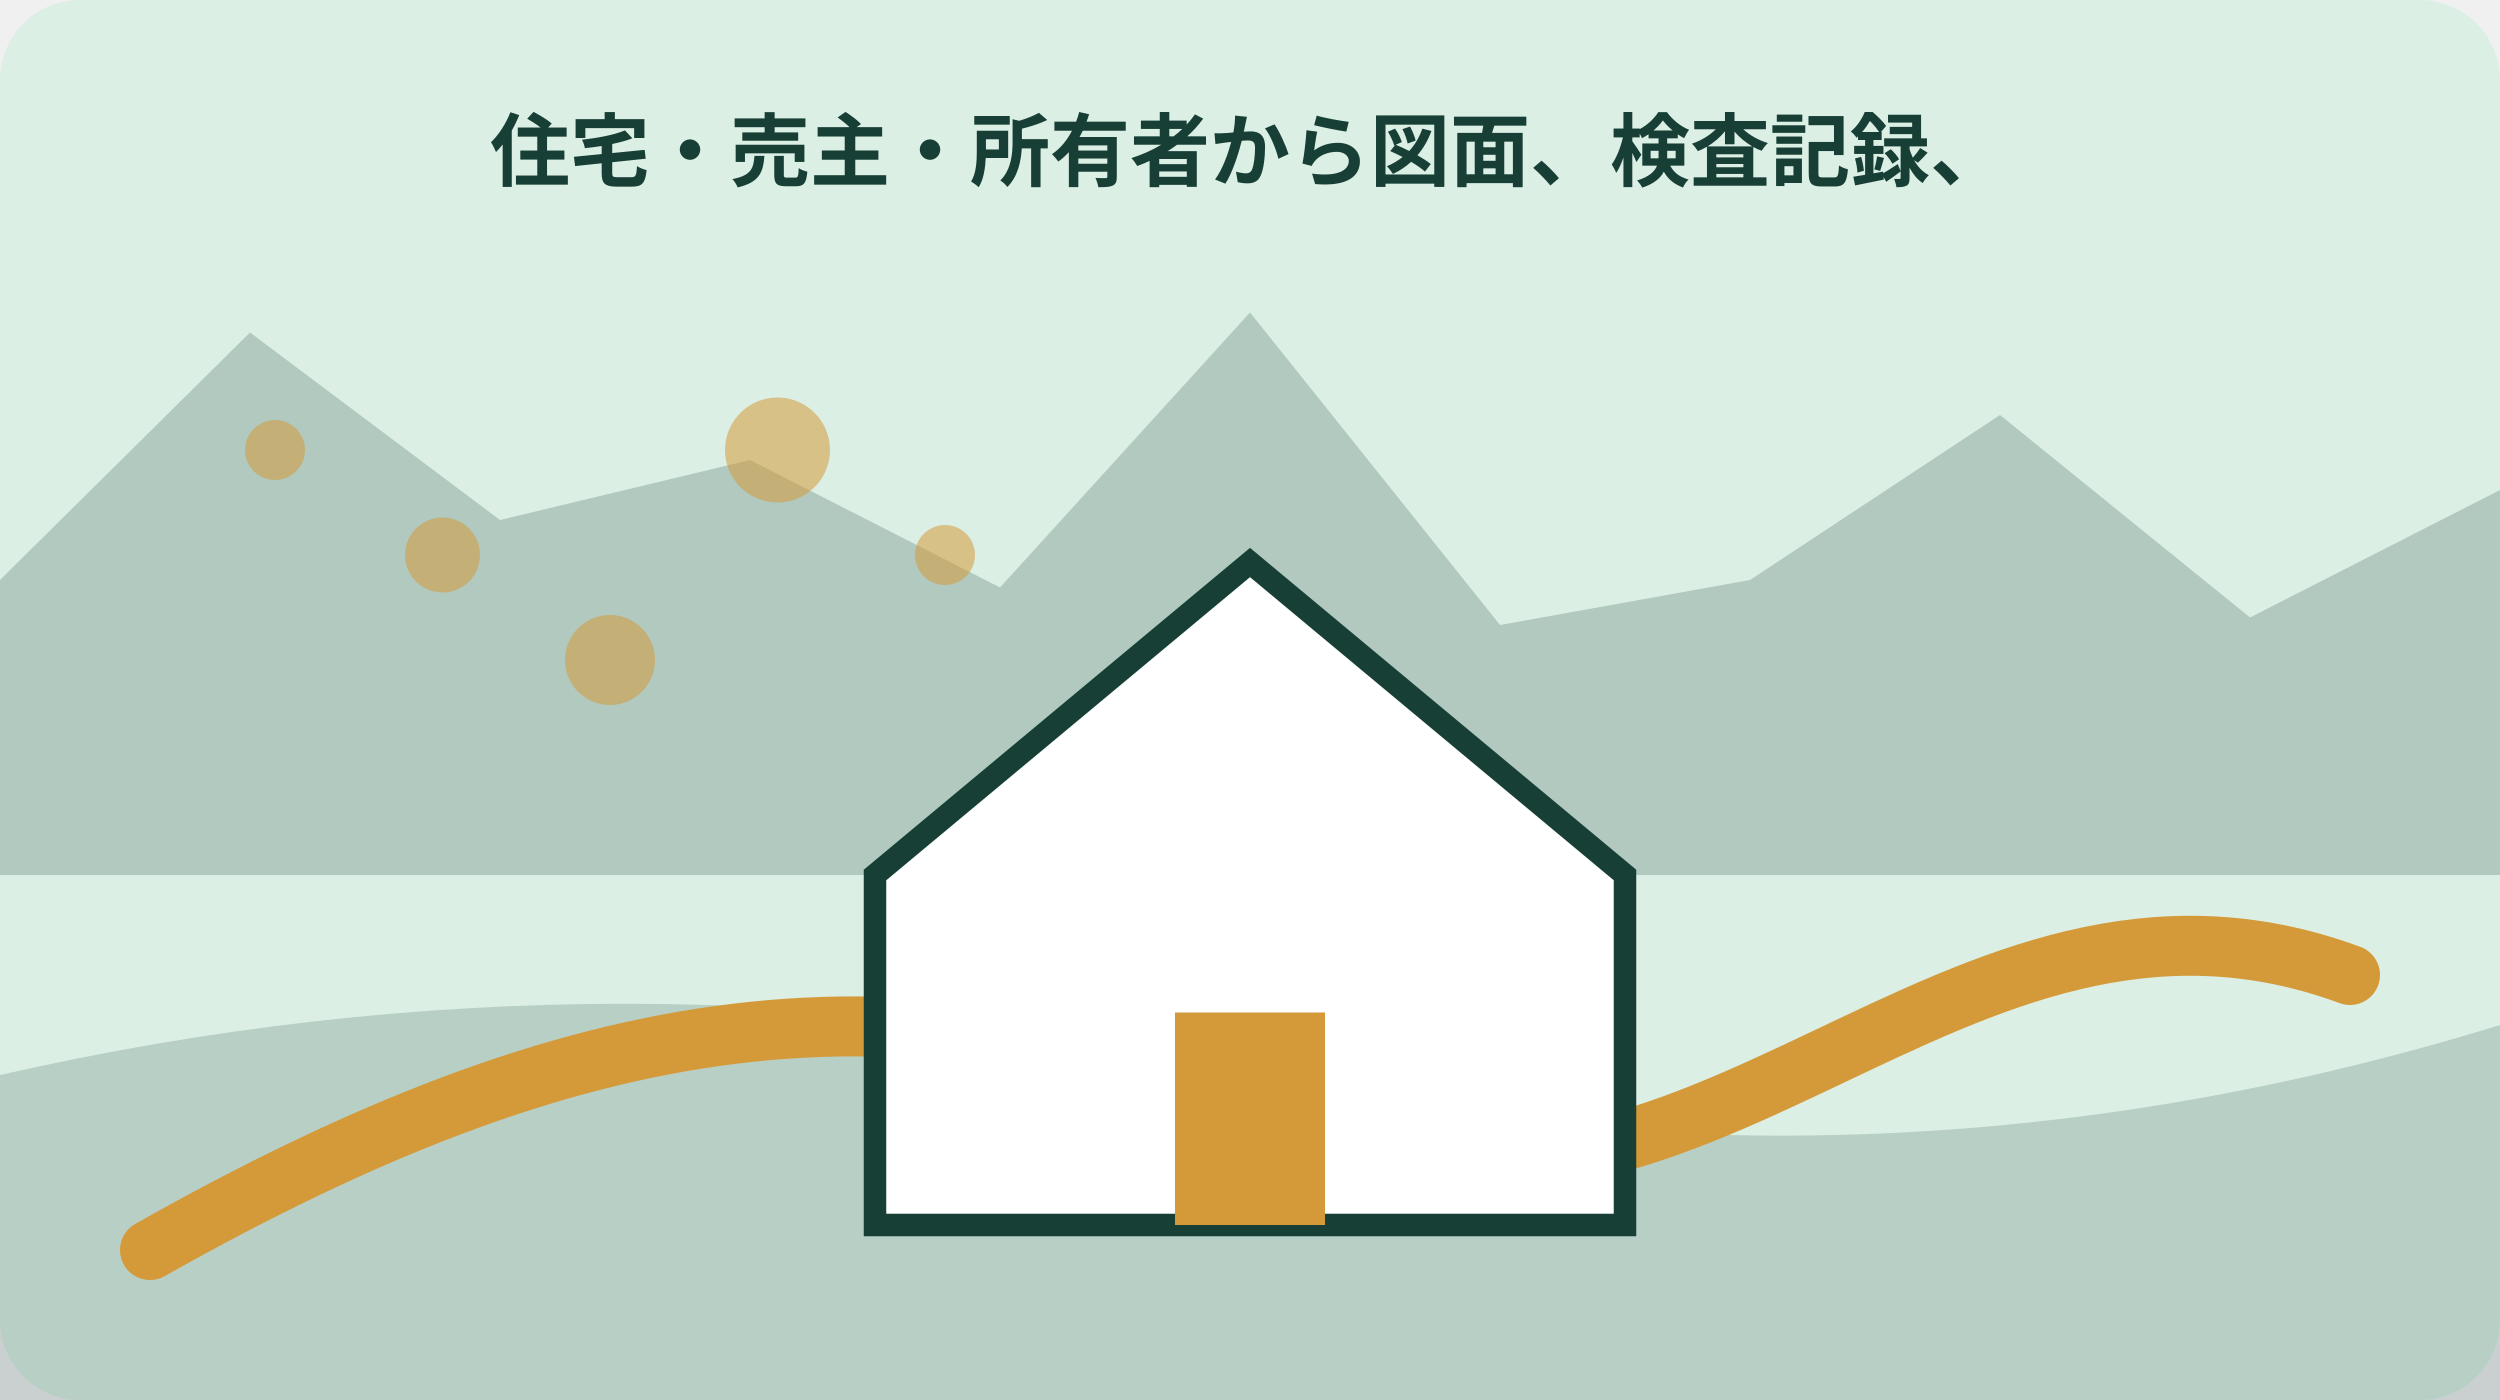
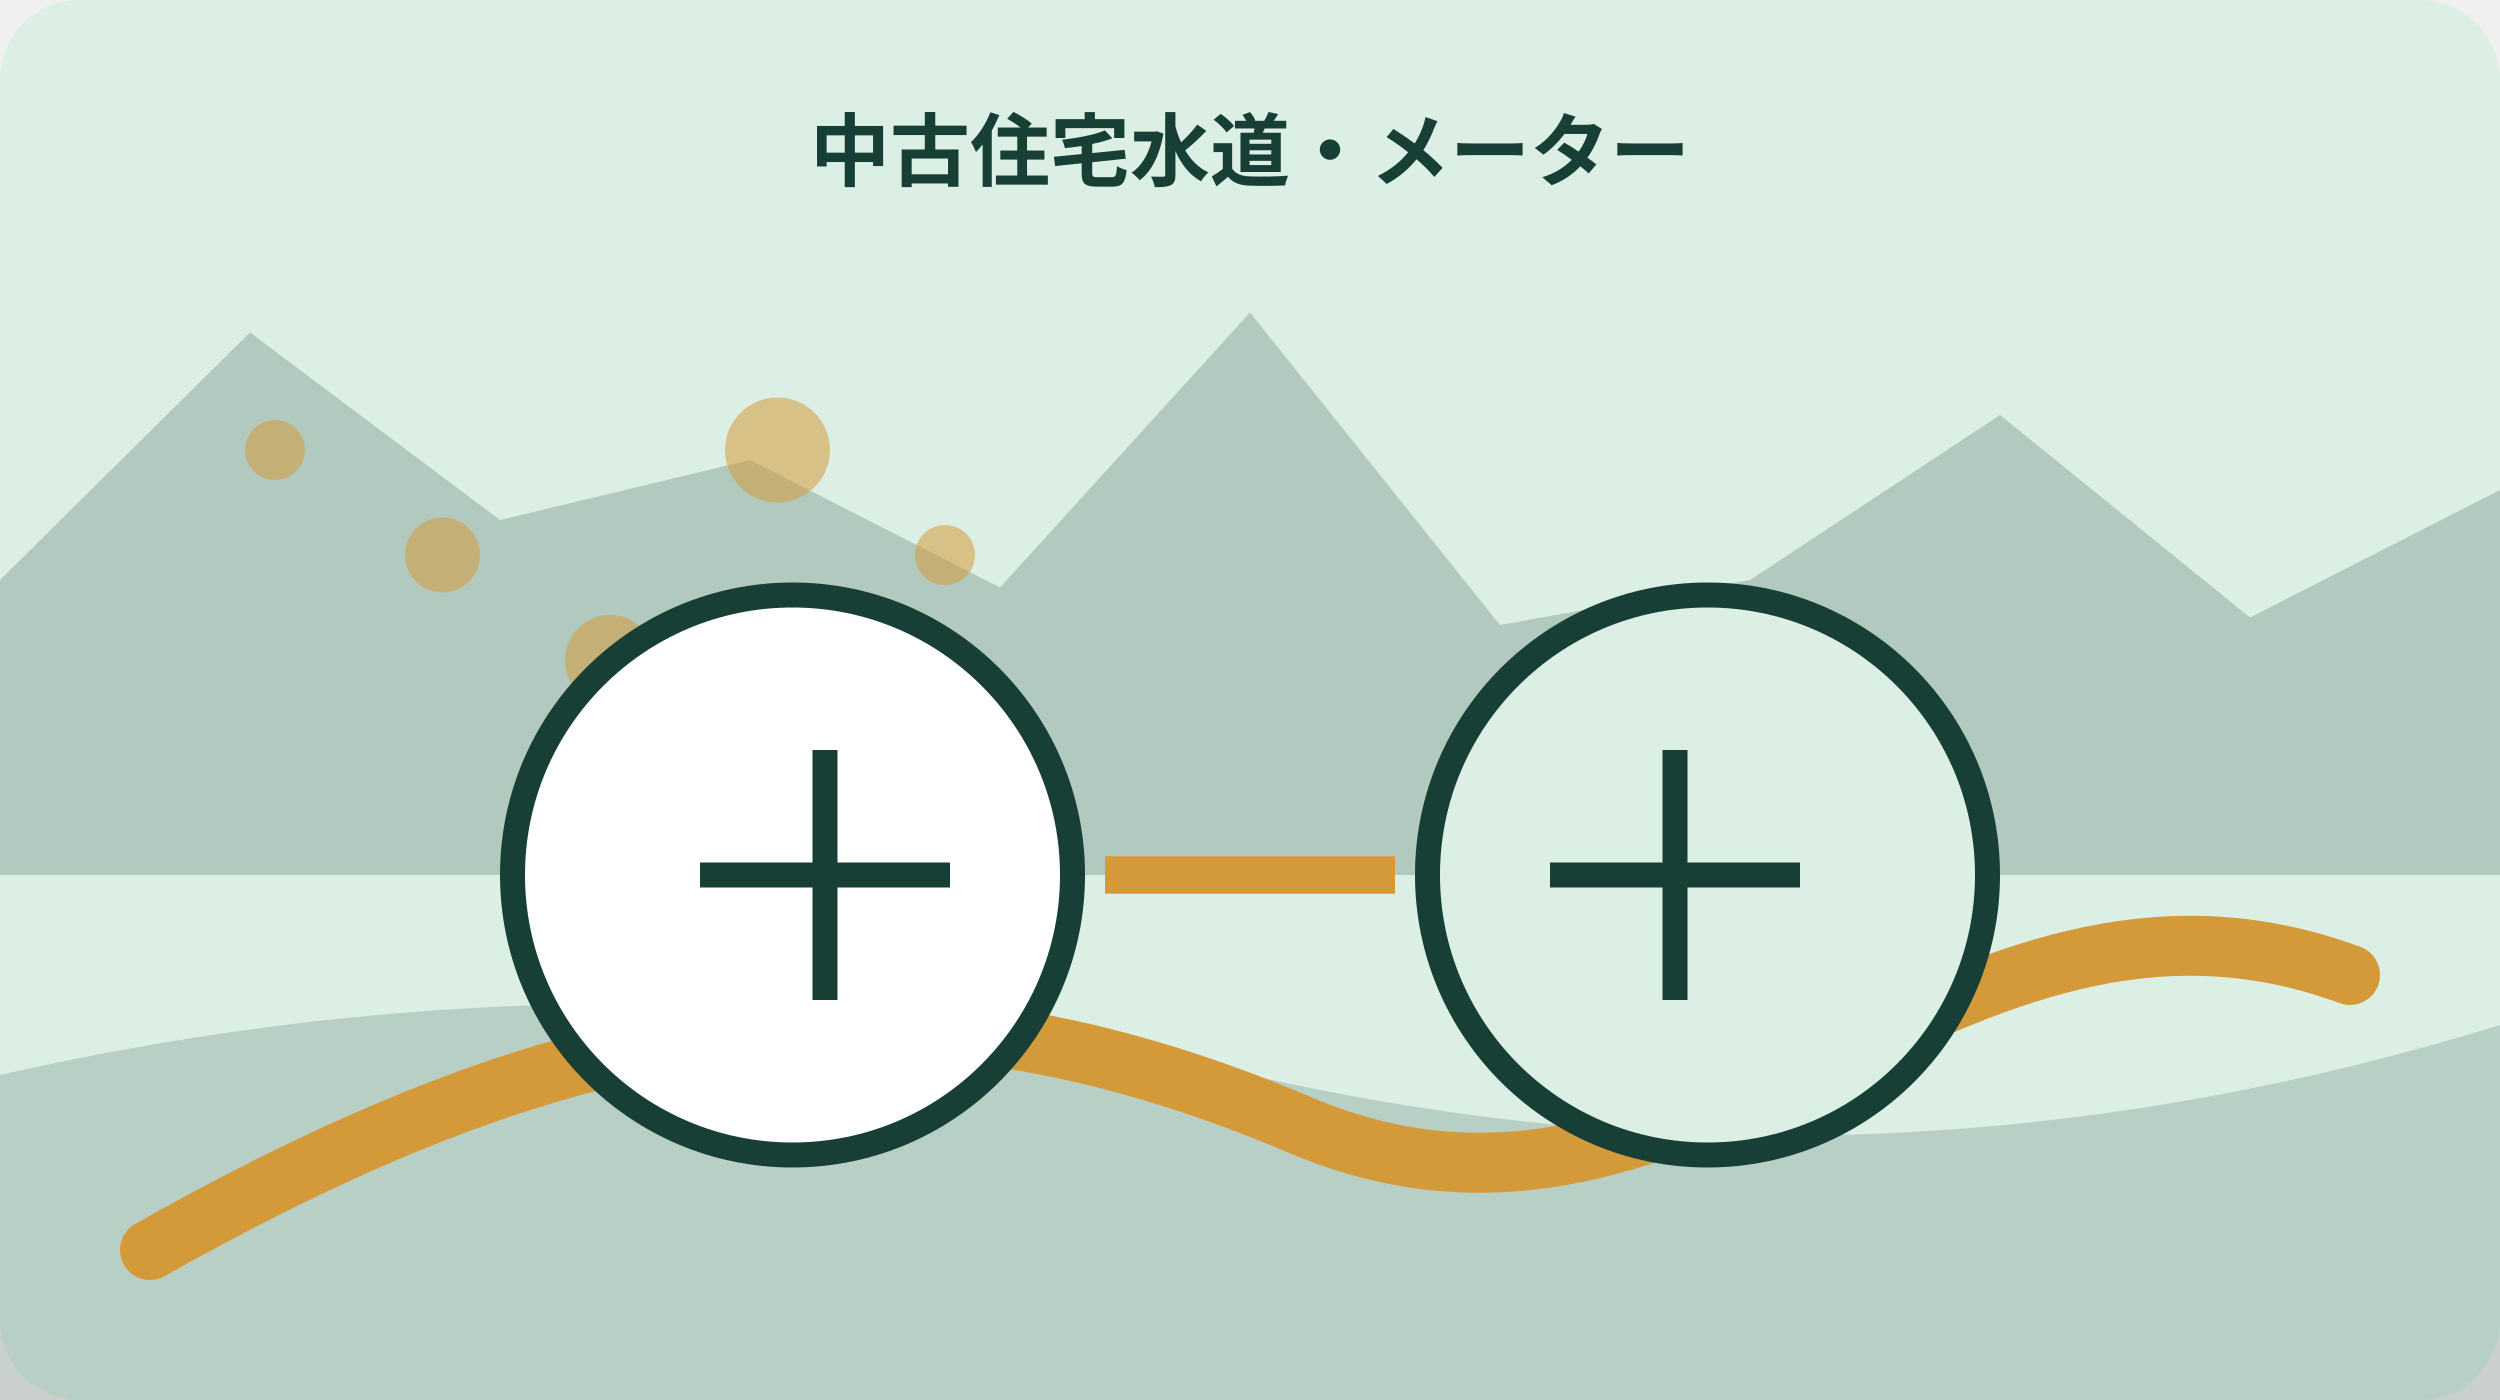
<svg xmlns="http://www.w3.org/2000/svg" width="1000" height="560" viewBox="0 0 1000 560" role="img" aria-labelledby="title desc" data-illustration="mori-editorial" data-topic-id="101" data-scene-index="2">
  <rect width="1000" height="560" rx="32" fill="#dcefe5" />
  <polygon points="0,232 100,133 200,208 300,184 400,235 500,125 600,250 700,232 800,166 900,247 1000,196 1000,350 0,350" fill="#173f36" opacity=".22" />
  <path d="M0 430 Q250 373 500 430 T1000 410 V560 H0Z" fill="#173f36" opacity=".18" />
  <path d="M60 500 C230 404 360 382 520 450 S780 331 940 390" fill="none" stroke="#d49a3a" stroke-width="24" stroke-linecap="round" />
  <circle cx="110" cy="180" r="12" fill="#d49a3a" opacity=".55" />
  <circle cx="177" cy="222" r="15" fill="#d49a3a" opacity=".55" />
  <circle cx="244" cy="264" r="18" fill="#d49a3a" opacity=".55" />
  <circle cx="311" cy="180" r="21" fill="#d49a3a" opacity=".55" />
  <circle cx="378" cy="222" r="12" fill="#d49a3a" opacity=".55" />
-   <g data-scene="home">
-     <path d="M350 350 500 225l150 125v140H350Z" fill="#fff" stroke="#173f36" stroke-width="9" />
-     <rect x="470" y="405" width="60" height="85" fill="#d49a3a" />
+   <g data-scene="water-meter-pilot-check">
+     <circle cx="317" cy="350" r="112" fill="#fff" stroke="#173f36" stroke-width="10" />
+     <circle cx="683" cy="350" r="112" fill="#dcefe5" stroke="#173f36" stroke-width="10" />
+     <path d="M442 350h116" stroke="#d49a3a" stroke-width="15" />
+     <path d="M280 350h100M330 300v100M620 350h100M670 300v100" stroke="#173f36" stroke-width="10" />
  </g>
-   <text x="500" y="72" text-anchor="middle" font-family="sans-serif" font-size="32" font-weight="700" fill="#173f36">住宅・売主・所有者から図面、検査記録、</text>
+   <text x="500" y="72" text-anchor="middle" font-family="sans-serif" font-size="32" font-weight="700" fill="#173f36">中古住宅水道・メーター</text>
</svg>
